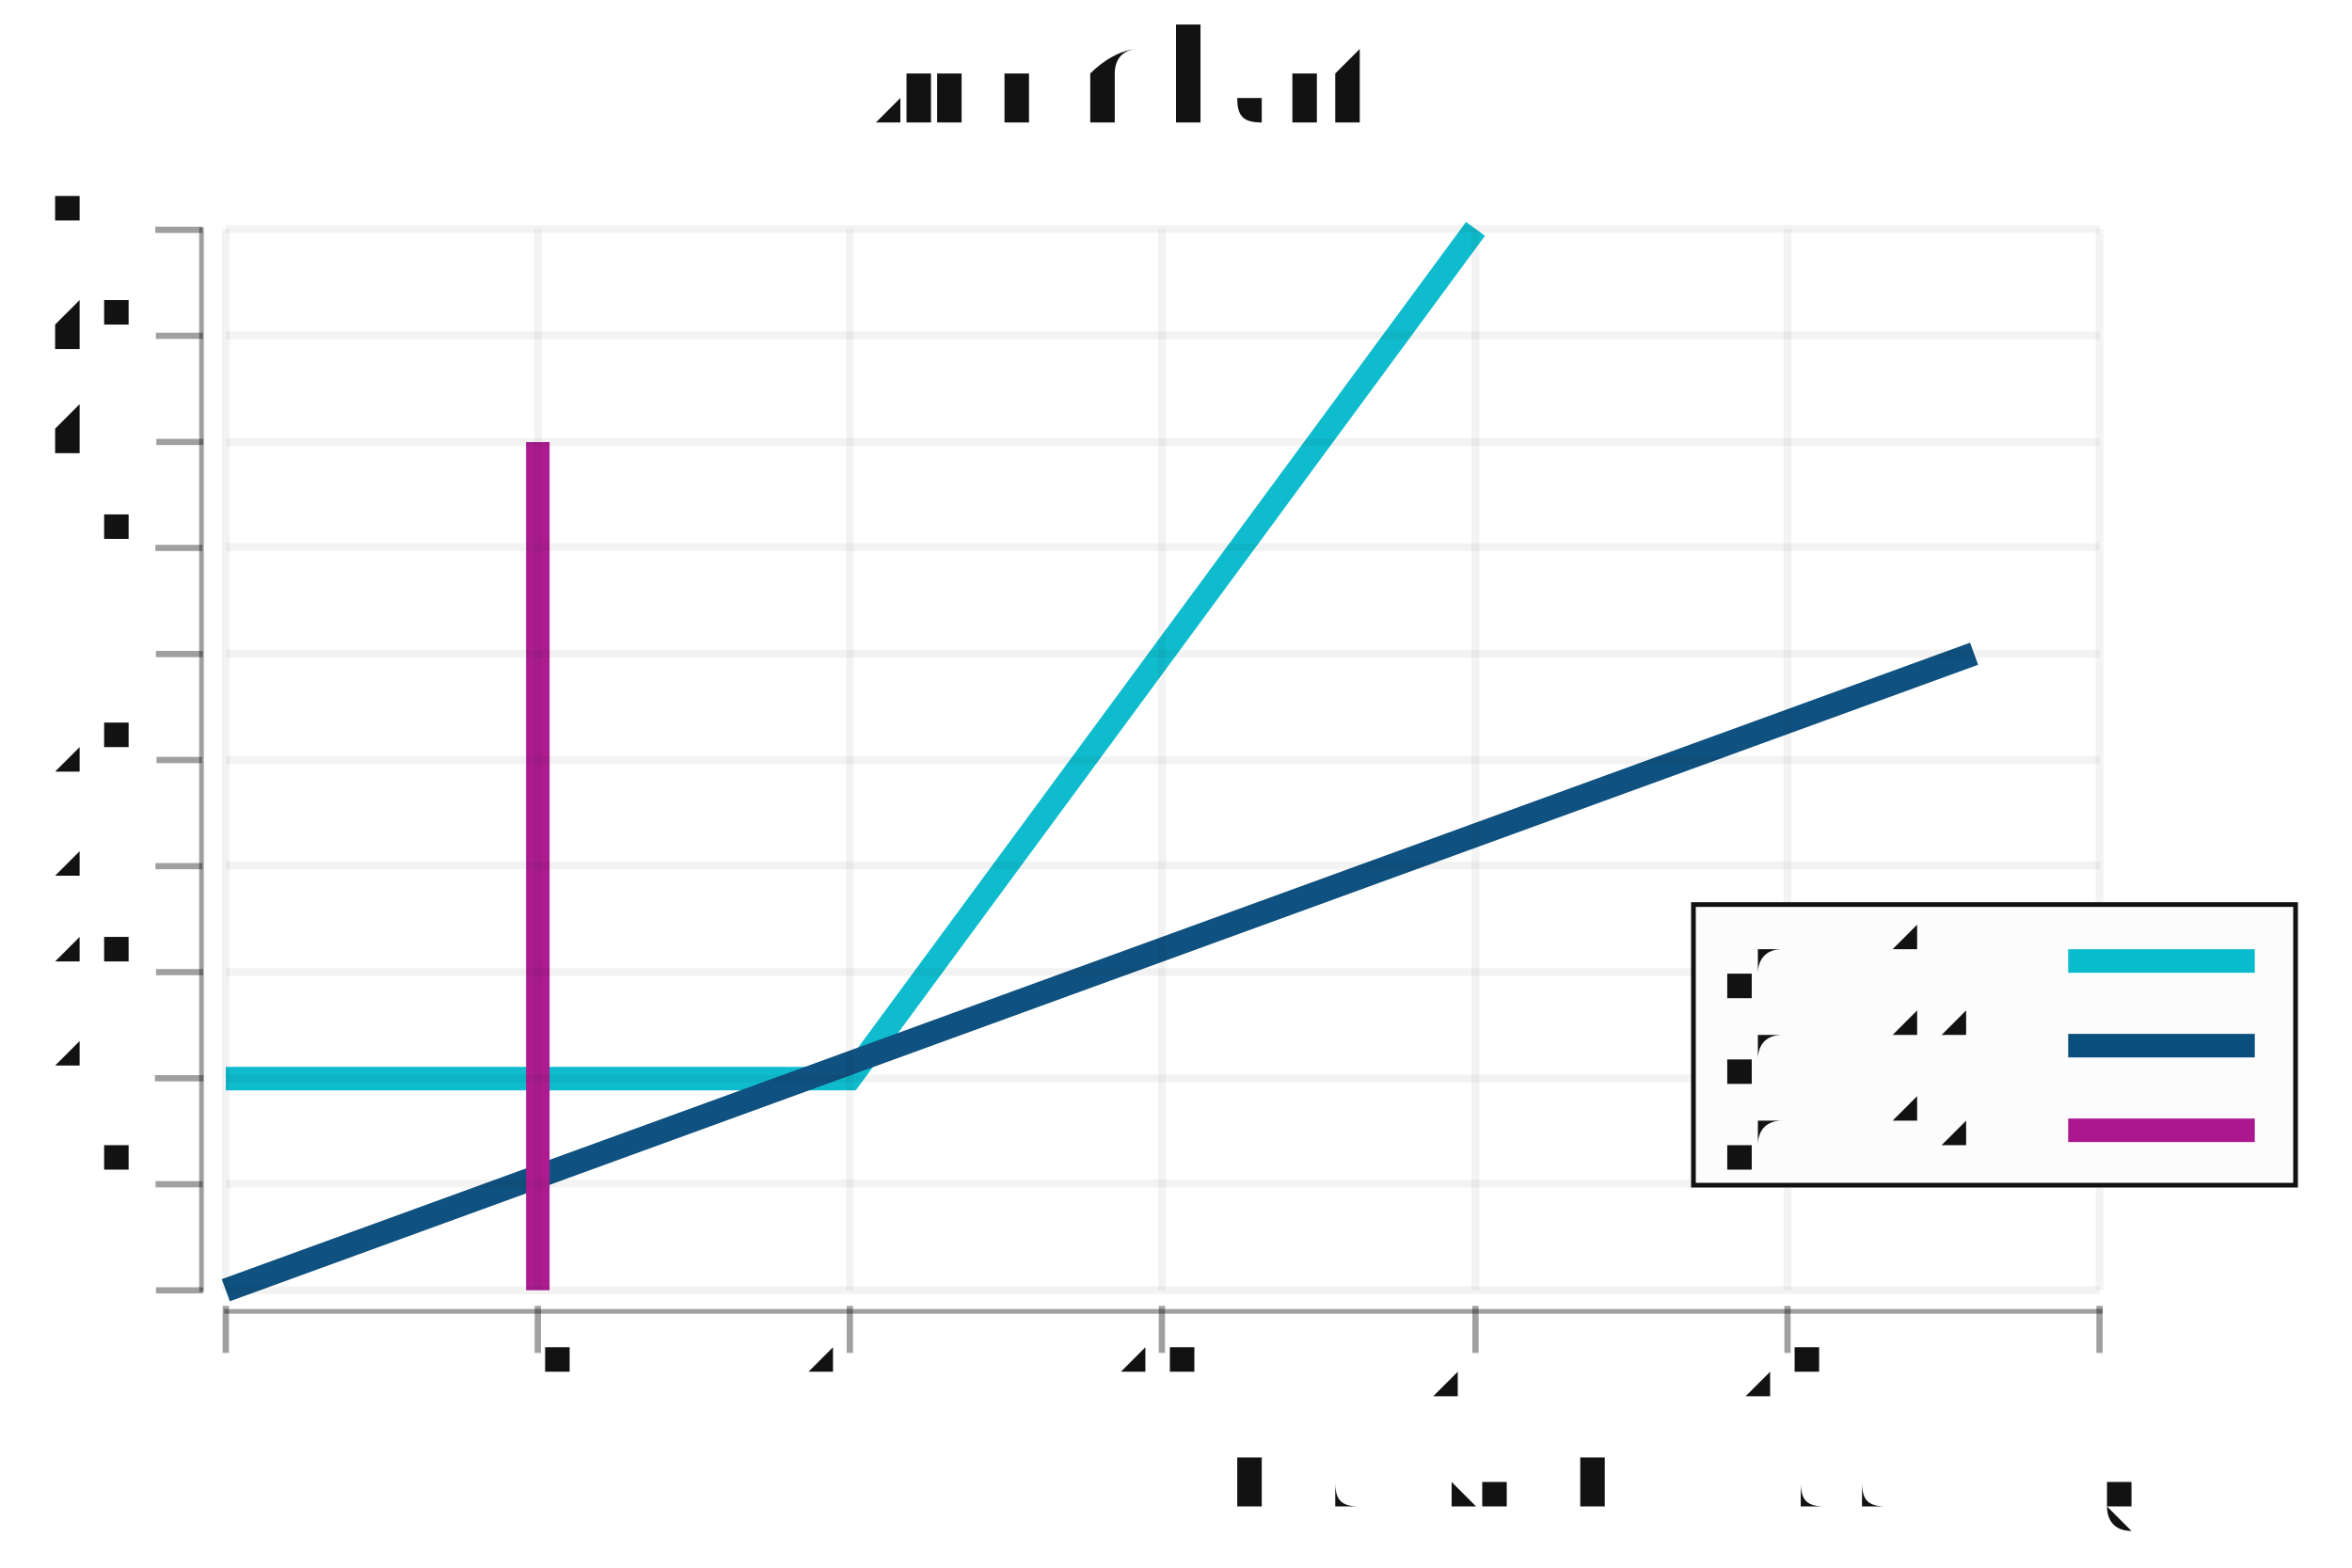
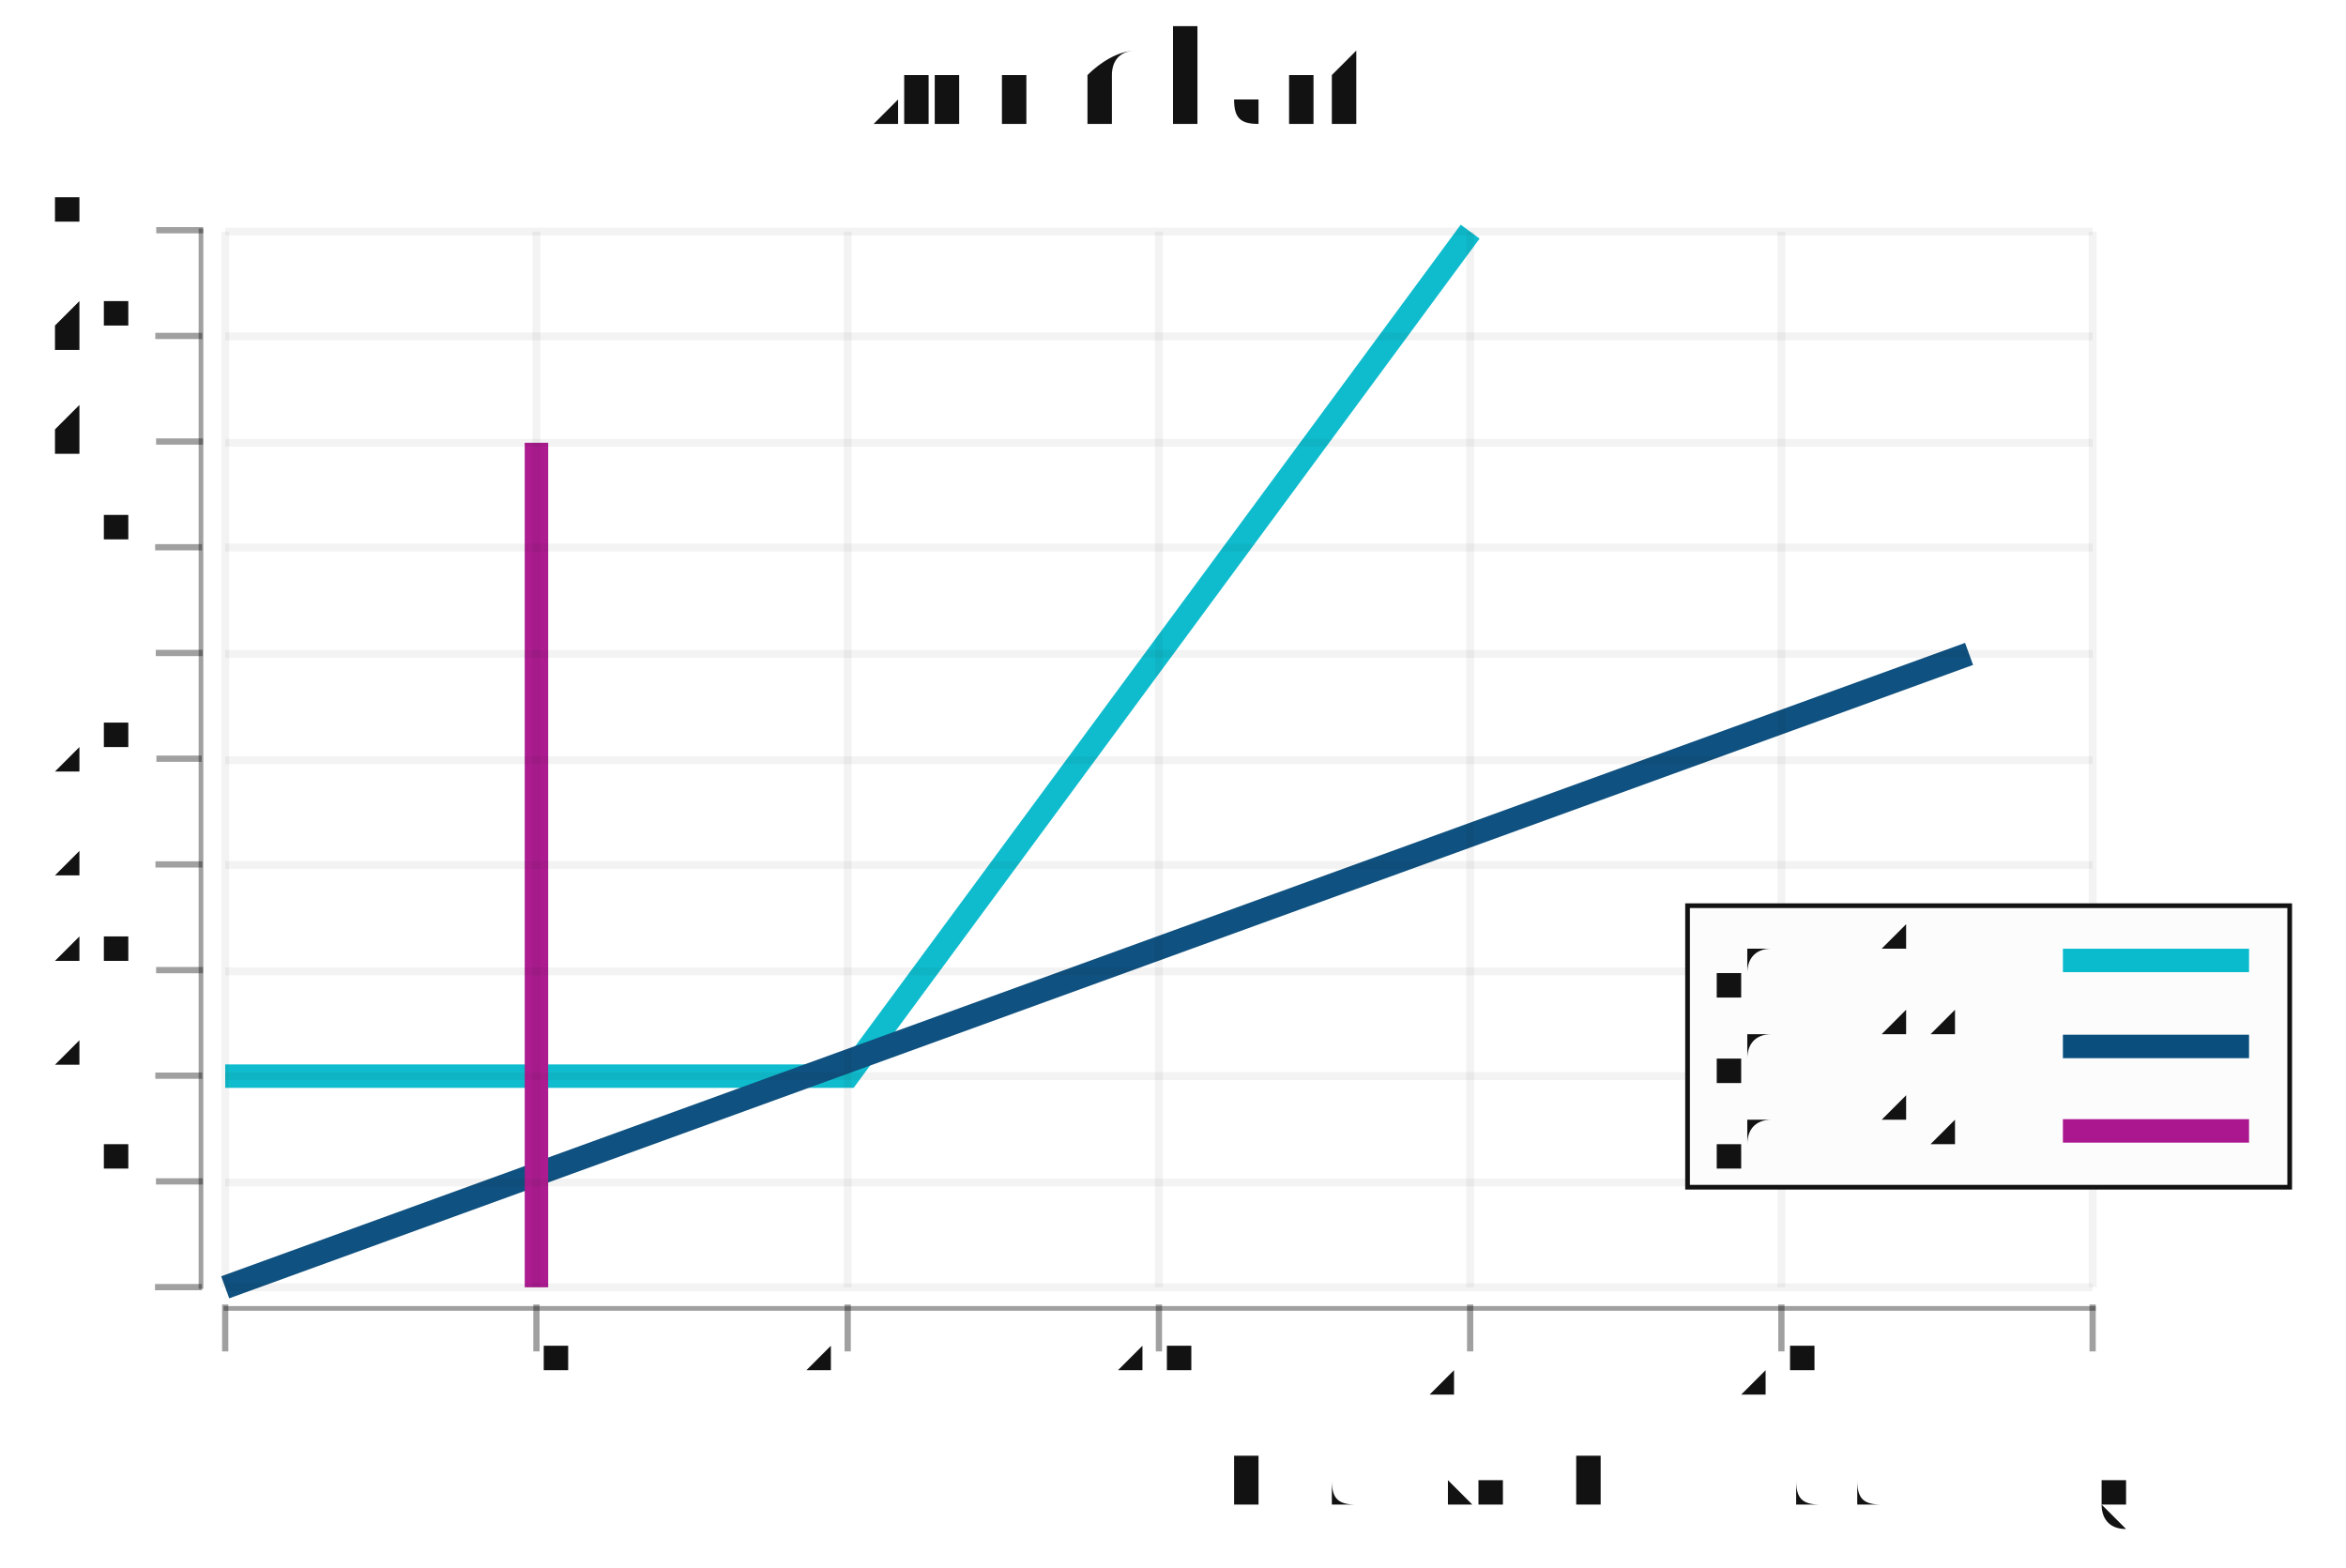
- <svg xmlns="http://www.w3.org/2000/svg" width="450" height="300" viewBox="-0.75 -0.5 1.5 1.0">
+ <svg xmlns="http://www.w3.org/2000/svg" width="449" height="300" viewBox="-0.75 -0.5 1.5 1.0">
  <style>svg {
  color-scheme: light dark;
}
{
  .canvas g, .title g, .axisbar g, .ticktext g, .tickglyph g, .ticklines g, .legendContent g text {
    fill: rgb(5%, 5%, 5%);
  }
  .ticklines g, .tickglyph g, .legendBorder g {
    stroke: rgb(5%, 5%, 5%);
  }
  .legendBorder g {
    fill: rgb(94%, 94%, 94%);
  }
}
@media (prefers-color-scheme:dark) {
  .canvas g, .title g, .axisbar g, .ticktext g, .tickglyph g, .ticklines g, .legendContent g text {
    fill: rgb(94%, 94%, 94%);
  }
  .ticklines g, .tickglyph g, .legendBorder g {
    stroke: rgb(94%, 94%, 94%);
  }
  .legendBorder g {
    fill: rgb(5%, 5%, 5%);
  }
}</style>
  <g class="chart">
    <g class="line">
      <g stroke-width="0.015" stroke="rgb(2%, 73%, 80%)" stroke-opacity="1.0" fill="none">
-         <polyline points="-0.606,0.188 -0.208,0.188 0.191,-0.354" />
+         <polyline points="-0.606,0.187 -0.208,0.187 0.19,-0.353" />
      </g>
      <g stroke-width="0.015" stroke="rgb(2%, 29%, 48%)" stroke-opacity="1.0" fill="none">
-         <polyline points="-0.606,0.323 0.509,-0.083" />
+         <polyline points="-0.606,0.322 0.509,-0.083" />
      </g>
      <g stroke-width="0.015" stroke="rgb(66%, 7%, 55%)" stroke-opacity="1.0" fill="none">
-         <polyline points="-0.407,-0.218 -0.407,0.323" />
+         <polyline points="-0.407,-0.218 -0.407,0.322" />
      </g>
    </g>
  </g>
  <g class="hud">
    <g class="frame">
      <g stroke-width="0" stroke="rgb(0%, 0%, 0%)" stroke-opacity="0" fill="rgb(100%, 100%, 100%)" fill-opacity="0.02">
-         <rect width="1.201" height="0.687" x="-0.612" y="-0.359" />
+         <rect width="1.2" height="0.686" x="-0.612" y="-0.358" />
      </g>
    </g>
    <g class="axis">
      <g class="ticks">
        <g class="tickglyph">
          <g stroke-width="0.004" stroke="rgb(5%, 5%, 5%)" stroke-opacity="0.4" fill="rgb(5%, 5%, 5%)" fill-opacity="0.4">
-             <g transform="rotate(-90.0, -0.6357, 0.3228)">
-               <polyline points="-0.636,0.338 -0.636,0.308" />
-             </g>
-             <g transform="rotate(-90.0, -0.6357, 0.2551)">
-               <polyline points="-0.636,0.27 -0.636,0.24" />
-             </g>
-             <g transform="rotate(-90.0, -0.6357, 0.1875)">
-               <polyline points="-0.636,0.203 -0.636,0.172" />
-             </g>
-             <g transform="rotate(-90.0, -0.6357, 0.1198)">
-               <polyline points="-0.636,0.135 -0.636,0.105" />
-             </g>
-             <g transform="rotate(-90.0, -0.6357, 0.0522)">
-               <polyline points="-0.636,0.067 -0.636,0.037" />
-             </g>
-             <g transform="rotate(-90.0, -0.6357, -0.0155)">
-               <polyline points="-0.636,-0.001 -0.636,-0.03" />
-             </g>
-             <g transform="rotate(-90.0, -0.6357, -0.0831)">
-               <polyline points="-0.636,-0.068 -0.636,-0.098" />
-             </g>
-             <g transform="rotate(-90.0, -0.6357, -0.1508)">
-               <polyline points="-0.636,-0.136 -0.636,-0.166" />
-             </g>
-             <g transform="rotate(-90.0, -0.6357, -0.2184)">
-               <polyline points="-0.636,-0.203 -0.636,-0.233" />
-             </g>
-             <g transform="rotate(-90.0, -0.6357, -0.2861)">
-               <polyline points="-0.636,-0.271 -0.636,-0.301" />
-             </g>
-             <g transform="rotate(-90.0, -0.6357, -0.3537)">
-               <polyline points="-0.636,-0.339 -0.636,-0.369" />
+             <g transform="rotate(-90.0, -0.6355, 0.3224)">
+               <polyline points="-0.635,0.337 -0.635,0.307" />
+             </g>
+             <g transform="rotate(-90.0, -0.6355, 0.2548)">
+               <polyline points="-0.635,0.27 -0.635,0.24" />
+             </g>
+             <g transform="rotate(-90.0, -0.6355, 0.1872)">
+               <polyline points="-0.635,0.202 -0.635,0.172" />
+             </g>
+             <g transform="rotate(-90.0, -0.6355, 0.1197)">
+               <polyline points="-0.635,0.135 -0.635,0.105" />
+             </g>
+             <g transform="rotate(-90.0, -0.6355, 0.0521)">
+               <polyline points="-0.635,0.067 -0.635,0.037" />
+             </g>
+             <g transform="rotate(-90.0, -0.6355, -0.0155)">
+               <polyline points="-0.635,-0.001 -0.635,-0.03" />
+             </g>
+             <g transform="rotate(-90.0, -0.6355, -0.0831)">
+               <polyline points="-0.635,-0.068 -0.635,-0.098" />
+             </g>
+             <g transform="rotate(-90.0, -0.6355, -0.1507)">
+               <polyline points="-0.635,-0.136 -0.635,-0.166" />
+             </g>
+             <g transform="rotate(-90.0, -0.6355, -0.2183)">
+               <polyline points="-0.635,-0.203 -0.635,-0.233" />
+             </g>
+             <g transform="rotate(-90.0, -0.6355, -0.2858)">
+               <polyline points="-0.635,-0.271 -0.635,-0.301" />
+             </g>
+             <g transform="rotate(-90.0, -0.6355, -0.3534)">
+               <polyline points="-0.635,-0.338 -0.635,-0.368" />
            </g>
          </g>
        </g>
        <g class="ticktext">
          <g stroke-width="0.0" stroke="none" fill="rgb(5%, 5%, 5%)" fill-opacity="1.0" font-size="0.04" text-anchor="end">
            <text x="-0.664" y="0.332">0.0</text>
            <text x="-0.664" y="0.264">0.5</text>
            <text x="-0.664" y="0.197">1.0</text>
            <text x="-0.664" y="0.129">1.5</text>
            <text x="-0.664" y="0.061">2.0</text>
            <text x="-0.664" y="-0.006">2.5</text>
            <text x="-0.664" y="-0.074">3.0</text>
            <text x="-0.664" y="-0.141">3.5</text>
            <text x="-0.664" y="-0.209">4.0</text>
            <text x="-0.664" y="-0.277">4.5</text>
            <text x="-0.664" y="-0.344">5.0</text>
          </g>
        </g>
        <g class="ticklines">
          <g stroke-width="0.005" stroke="rgb(5%, 5%, 5%)" stroke-opacity="0.05" fill="none">
-             <polyline points="-0.606,0.323 0.589,0.323" />
-             <polyline points="-0.606,0.255 0.589,0.255" />
-             <polyline points="-0.606,0.188 0.589,0.188" />
-             <polyline points="-0.606,0.12 0.589,0.12" />
-             <polyline points="-0.606,0.052 0.589,0.052" />
-             <polyline points="-0.606,-0.015 0.589,-0.015" />
-             <polyline points="-0.606,-0.083 0.589,-0.083" />
-             <polyline points="-0.606,-0.151 0.589,-0.151" />
-             <polyline points="-0.606,-0.218 0.589,-0.218" />
-             <polyline points="-0.606,-0.286 0.589,-0.286" />
-             <polyline points="-0.606,-0.354 0.589,-0.354" />
+             <polyline points="-0.606,0.322 0.588,0.322" />
+             <polyline points="-0.606,0.255 0.588,0.255" />
+             <polyline points="-0.606,0.187 0.588,0.187" />
+             <polyline points="-0.606,0.12 0.588,0.12" />
+             <polyline points="-0.606,0.052 0.588,0.052" />
+             <polyline points="-0.606,-0.015 0.588,-0.015" />
+             <polyline points="-0.606,-0.083 0.588,-0.083" />
+             <polyline points="-0.606,-0.151 0.588,-0.151" />
+             <polyline points="-0.606,-0.218 0.588,-0.218" />
+             <polyline points="-0.606,-0.286 0.588,-0.286" />
+             <polyline points="-0.606,-0.353 0.588,-0.353" />
          </g>
        </g>
      </g>
      <g class="axisbar">
        <g stroke-width="0" stroke="rgb(0%, 0%, 0%)" stroke-opacity="0" fill="rgb(5%, 5%, 5%)" fill-opacity="0.4">
-           <rect width="0.003" height="0.679" x="-0.623" y="-0.355" />
+           <rect width="0.003" height="0.678" x="-0.623" y="-0.355" />
        </g>
      </g>
    </g>
    <g class="axis">
      <g class="ticks">
        <g class="tickglyph">
          <g stroke-width="0.004" stroke="rgb(5%, 5%, 5%)" stroke-opacity="0.4" fill="rgb(5%, 5%, 5%)" fill-opacity="0.4">
            <polyline points="-0.606,0.363 -0.606,0.333" />
            <polyline points="-0.407,0.363 -0.407,0.333" />
            <polyline points="-0.208,0.363 -0.208,0.333" />
            <polyline points="-0.009,0.363 -0.009,0.333" />
-             <polyline points="0.191,0.363 0.191,0.333" />
-             <polyline points="0.39,0.363 0.39,0.333" />
-             <polyline points="0.589,0.363 0.589,0.333" />
+             <polyline points="0.19,0.363 0.19,0.333" />
+             <polyline points="0.389,0.363 0.389,0.333" />
+             <polyline points="0.588,0.363 0.588,0.333" />
          </g>
        </g>
        <g class="ticktext">
          <g stroke-width="0.0" stroke="none" fill="rgb(5%, 5%, 5%)" fill-opacity="1.0" font-size="0.04" text-anchor="middle">
            <text x="-0.606" y="0.391">0.0</text>
            <text x="-0.407" y="0.391">0.5</text>
            <text x="-0.208" y="0.391">1.0</text>
            <text x="-0.009" y="0.391">1.5</text>
-             <text x="0.191" y="0.391">2.0</text>
-             <text x="0.39" y="0.391">2.5</text>
-             <text x="0.589" y="0.391">3.0</text>
+             <text x="0.19" y="0.391">2.0</text>
+             <text x="0.389" y="0.391">2.5</text>
+             <text x="0.588" y="0.391">3.0</text>
          </g>
        </g>
        <g class="ticklines">
          <g stroke-width="0.005" stroke="rgb(5%, 5%, 5%)" stroke-opacity="0.05" fill="none">
-             <polyline points="-0.606,0.323 -0.606,-0.354" />
-             <polyline points="-0.407,0.323 -0.407,-0.354" />
-             <polyline points="-0.208,0.323 -0.208,-0.354" />
-             <polyline points="-0.009,0.323 -0.009,-0.354" />
-             <polyline points="0.191,0.323 0.191,-0.354" />
-             <polyline points="0.39,0.323 0.39,-0.354" />
-             <polyline points="0.589,0.323 0.589,-0.354" />
+             <polyline points="-0.606,0.322 -0.606,-0.353" />
+             <polyline points="-0.407,0.322 -0.407,-0.353" />
+             <polyline points="-0.208,0.322 -0.208,-0.353" />
+             <polyline points="-0.009,0.322 -0.009,-0.353" />
+             <polyline points="0.19,0.322 0.19,-0.353" />
+             <polyline points="0.389,0.322 0.389,-0.353" />
+             <polyline points="0.588,0.322 0.588,-0.353" />
          </g>
        </g>
      </g>
      <g class="axisbar">
        <g stroke-width="0" stroke="rgb(0%, 0%, 0%)" stroke-opacity="0" fill="rgb(5%, 5%, 5%)" fill-opacity="0.4">
-           <rect width="1.198" height="0.003" x="-0.607" y="0.335" />
+           <rect width="1.197" height="0.003" x="-0.607" y="0.334" />
        </g>
      </g>
    </g>
    <g class="title">
      <g stroke-width="0.0" stroke="none" fill="rgb(5%, 5%, 5%)" fill-opacity="1.0" font-size="0.08" text-anchor="middle">
        <text x="-0.051" y="-0.419">Line Chart</text>
      </g>
    </g>
    <g class="title">
      <g stroke-width="0.0" stroke="none" fill="rgb(5%, 5%, 5%)" fill-opacity="1.0" font-size="0.048" text-anchor="end">
-         <text x="0.616" y="0.461">Made with love and chart-svg</text>
+         <text x="0.615" y="0.461">Made with love and chart-svg</text>
      </g>
    </g>
    <g class="legend">
      <g class="legendBorder">
        <g stroke-width="0.003" stroke="rgb(5%, 5%, 5%)" stroke-opacity="1.0" fill="rgb(99%, 99%, 99%)" fill-opacity="1.0">
-           <rect width="0.384" height="0.179" x="0.33" y="0.077" />
+           <rect width="0.385" height="0.18" x="0.329" y="0.078" />
        </g>
      </g>
      <g class="legendContent">
        <g stroke-width="0.0" stroke="none" fill="rgb(5%, 5%, 5%)" fill-opacity="1.0" font-size="0.04" text-anchor="start">
-           <text x="0.35" y="0.23">palette1 2</text>
+           <text x="0.349" y="0.23">palette1 2</text>
        </g>
        <g stroke-width="0.015" stroke="rgb(66%, 7%, 55%)" stroke-opacity="1.0" fill="none">
-           <polyline points="0.569,0.221 0.688,0.221" />
+           <polyline points="0.569,0.222 0.688,0.222" />
        </g>
        <g stroke-width="0.0" stroke="none" fill="rgb(5%, 5%, 5%)" fill-opacity="1.0" font-size="0.04" text-anchor="start">
-           <text x="0.35" y="0.176">palette1 1</text>
+           <text x="0.349" y="0.176">palette1 1</text>
        </g>
        <g stroke-width="0.015" stroke="rgb(2%, 29%, 48%)" stroke-opacity="1.0" fill="none">
-           <polyline points="0.569,0.167 0.688,0.167" />
+           <polyline points="0.569,0.168 0.688,0.168" />
        </g>
        <g stroke-width="0.0" stroke="none" fill="rgb(5%, 5%, 5%)" fill-opacity="1.0" font-size="0.04" text-anchor="start">
-           <text x="0.35" y="0.121">palette1 0</text>
+           <text x="0.349" y="0.122">palette1 0</text>
        </g>
        <g stroke-width="0.015" stroke="rgb(2%, 73%, 80%)" stroke-opacity="1.0" fill="none">
          <polyline points="0.569,0.113 0.688,0.113" />
        </g>
      </g>
    </g>
    <g class="frame">
      <g stroke-width="0" stroke="rgb(0%, 0%, 0%)" stroke-opacity="0" fill="rgb(100%, 100%, 100%)" fill-opacity="0.02">
        <rect width="1.5" height="1.0" x="-0.75" y="-0.5" />
      </g>
    </g>
  </g>
</svg>
